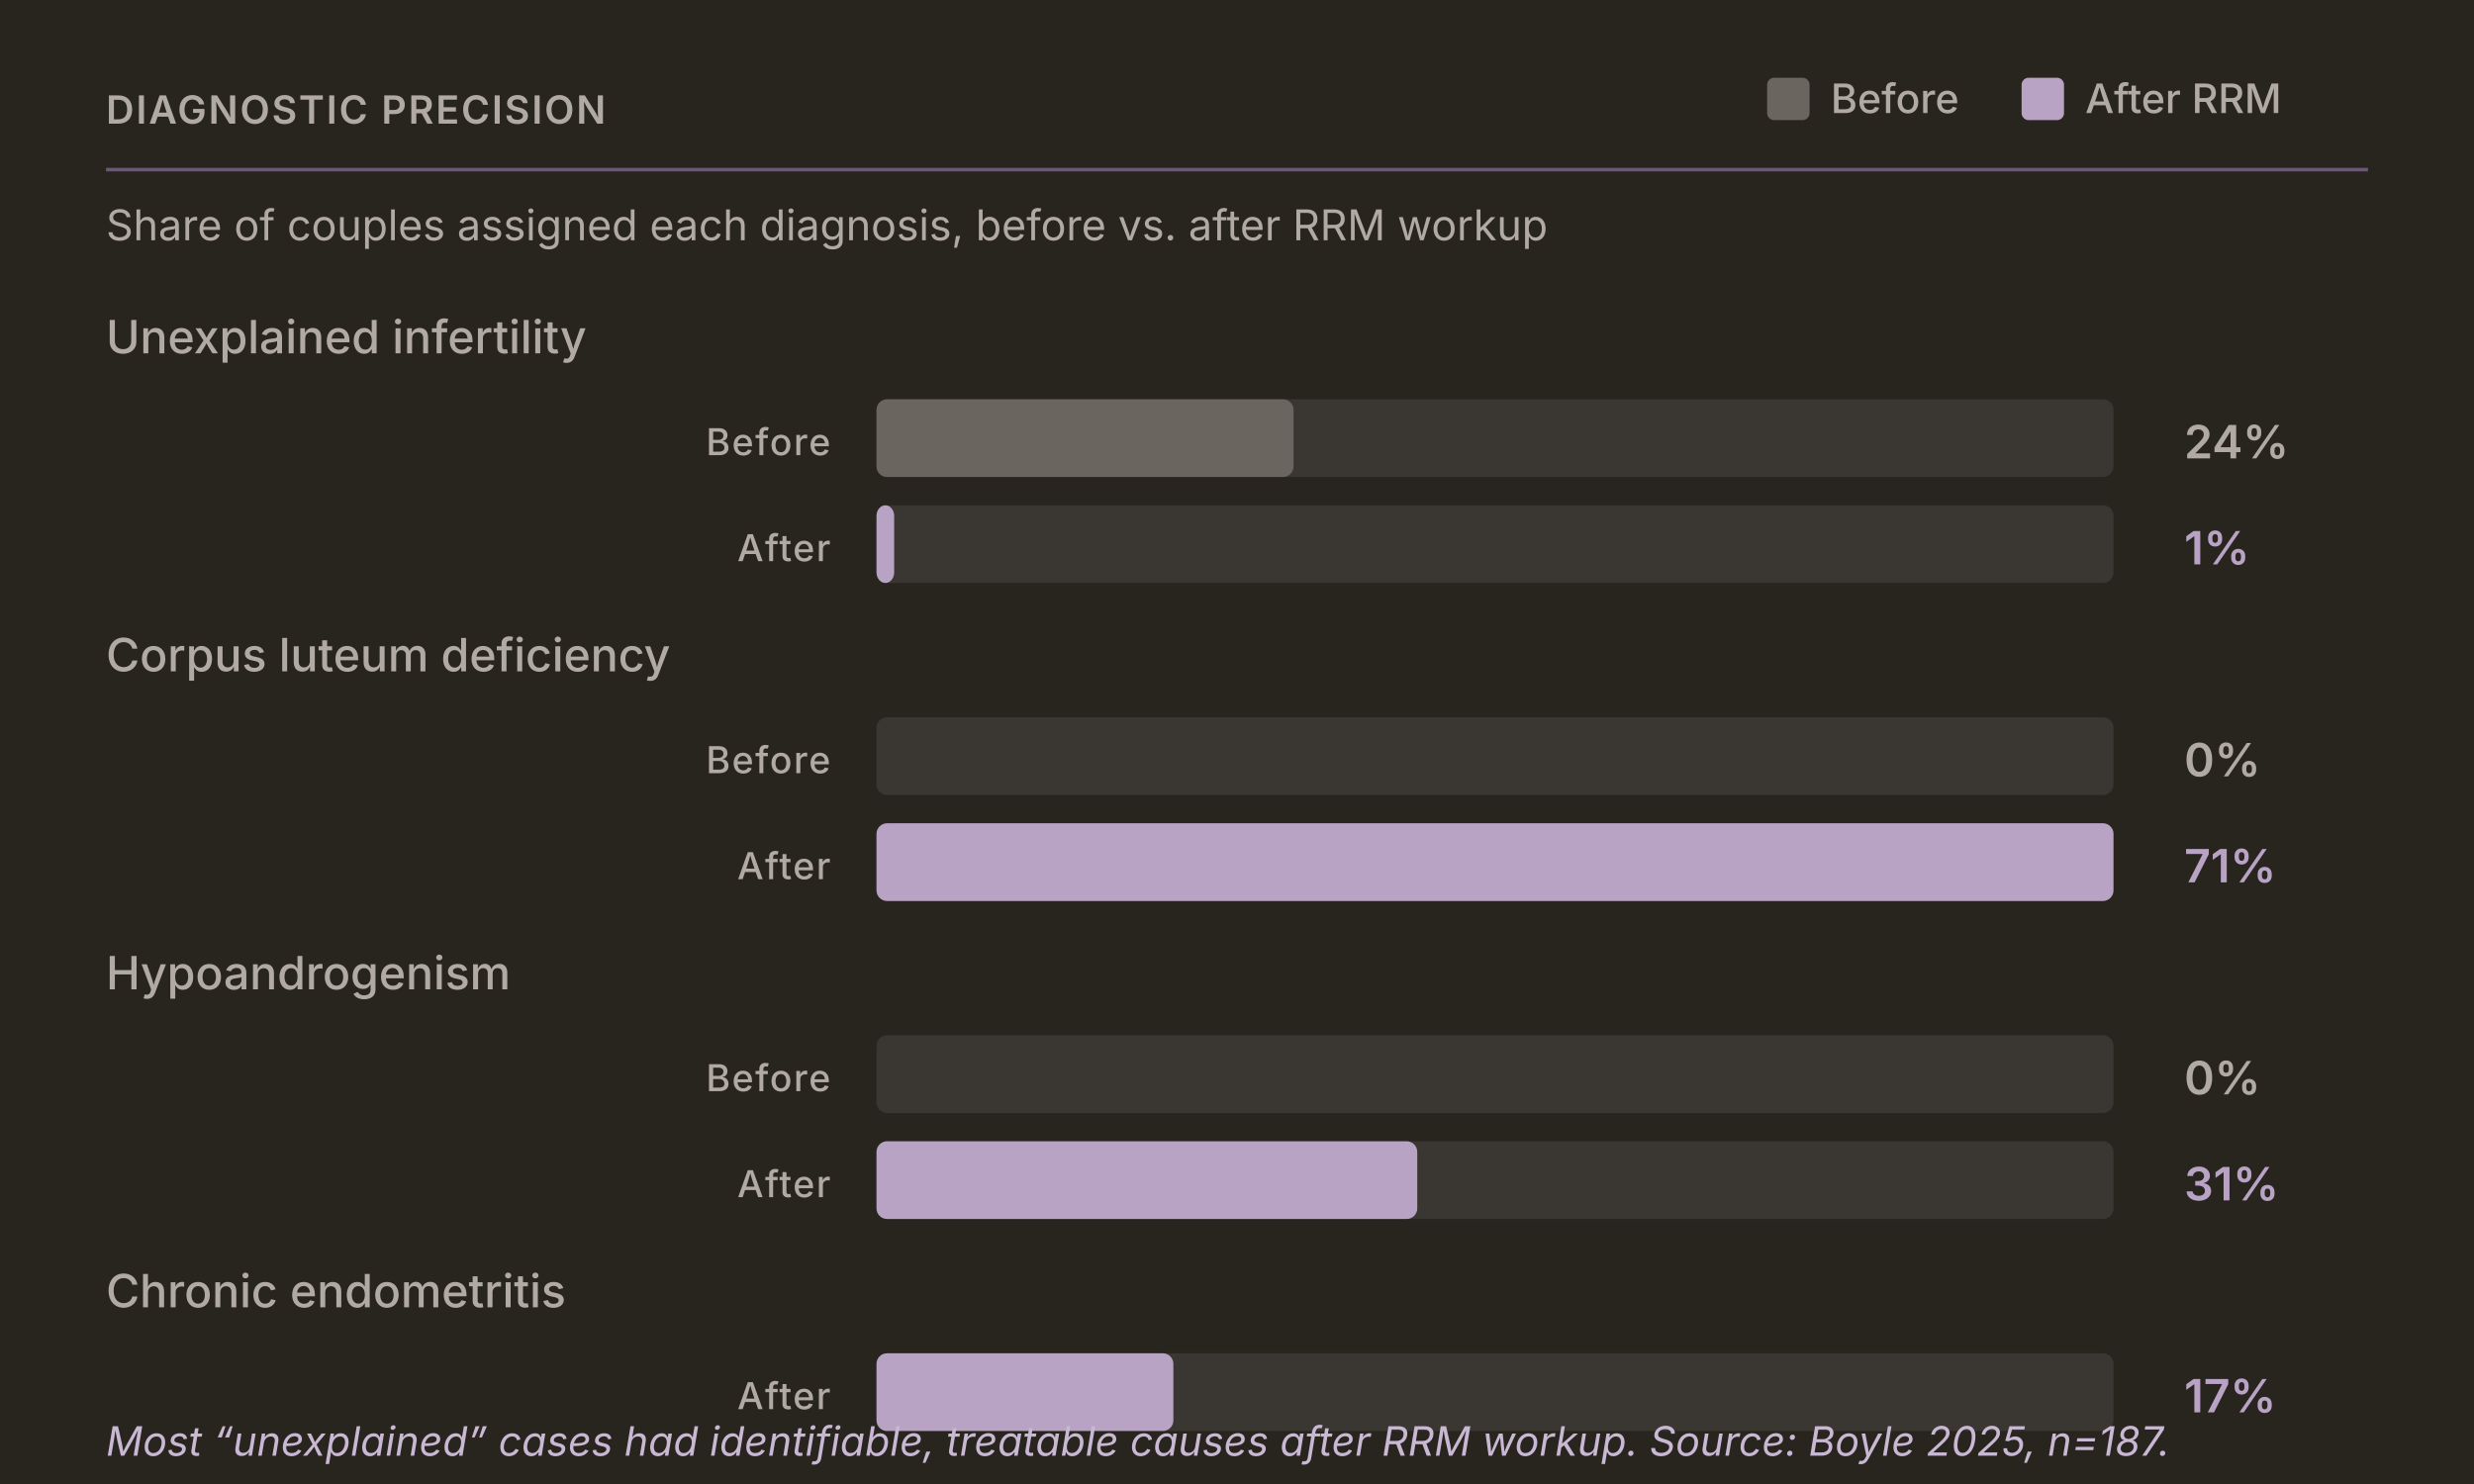
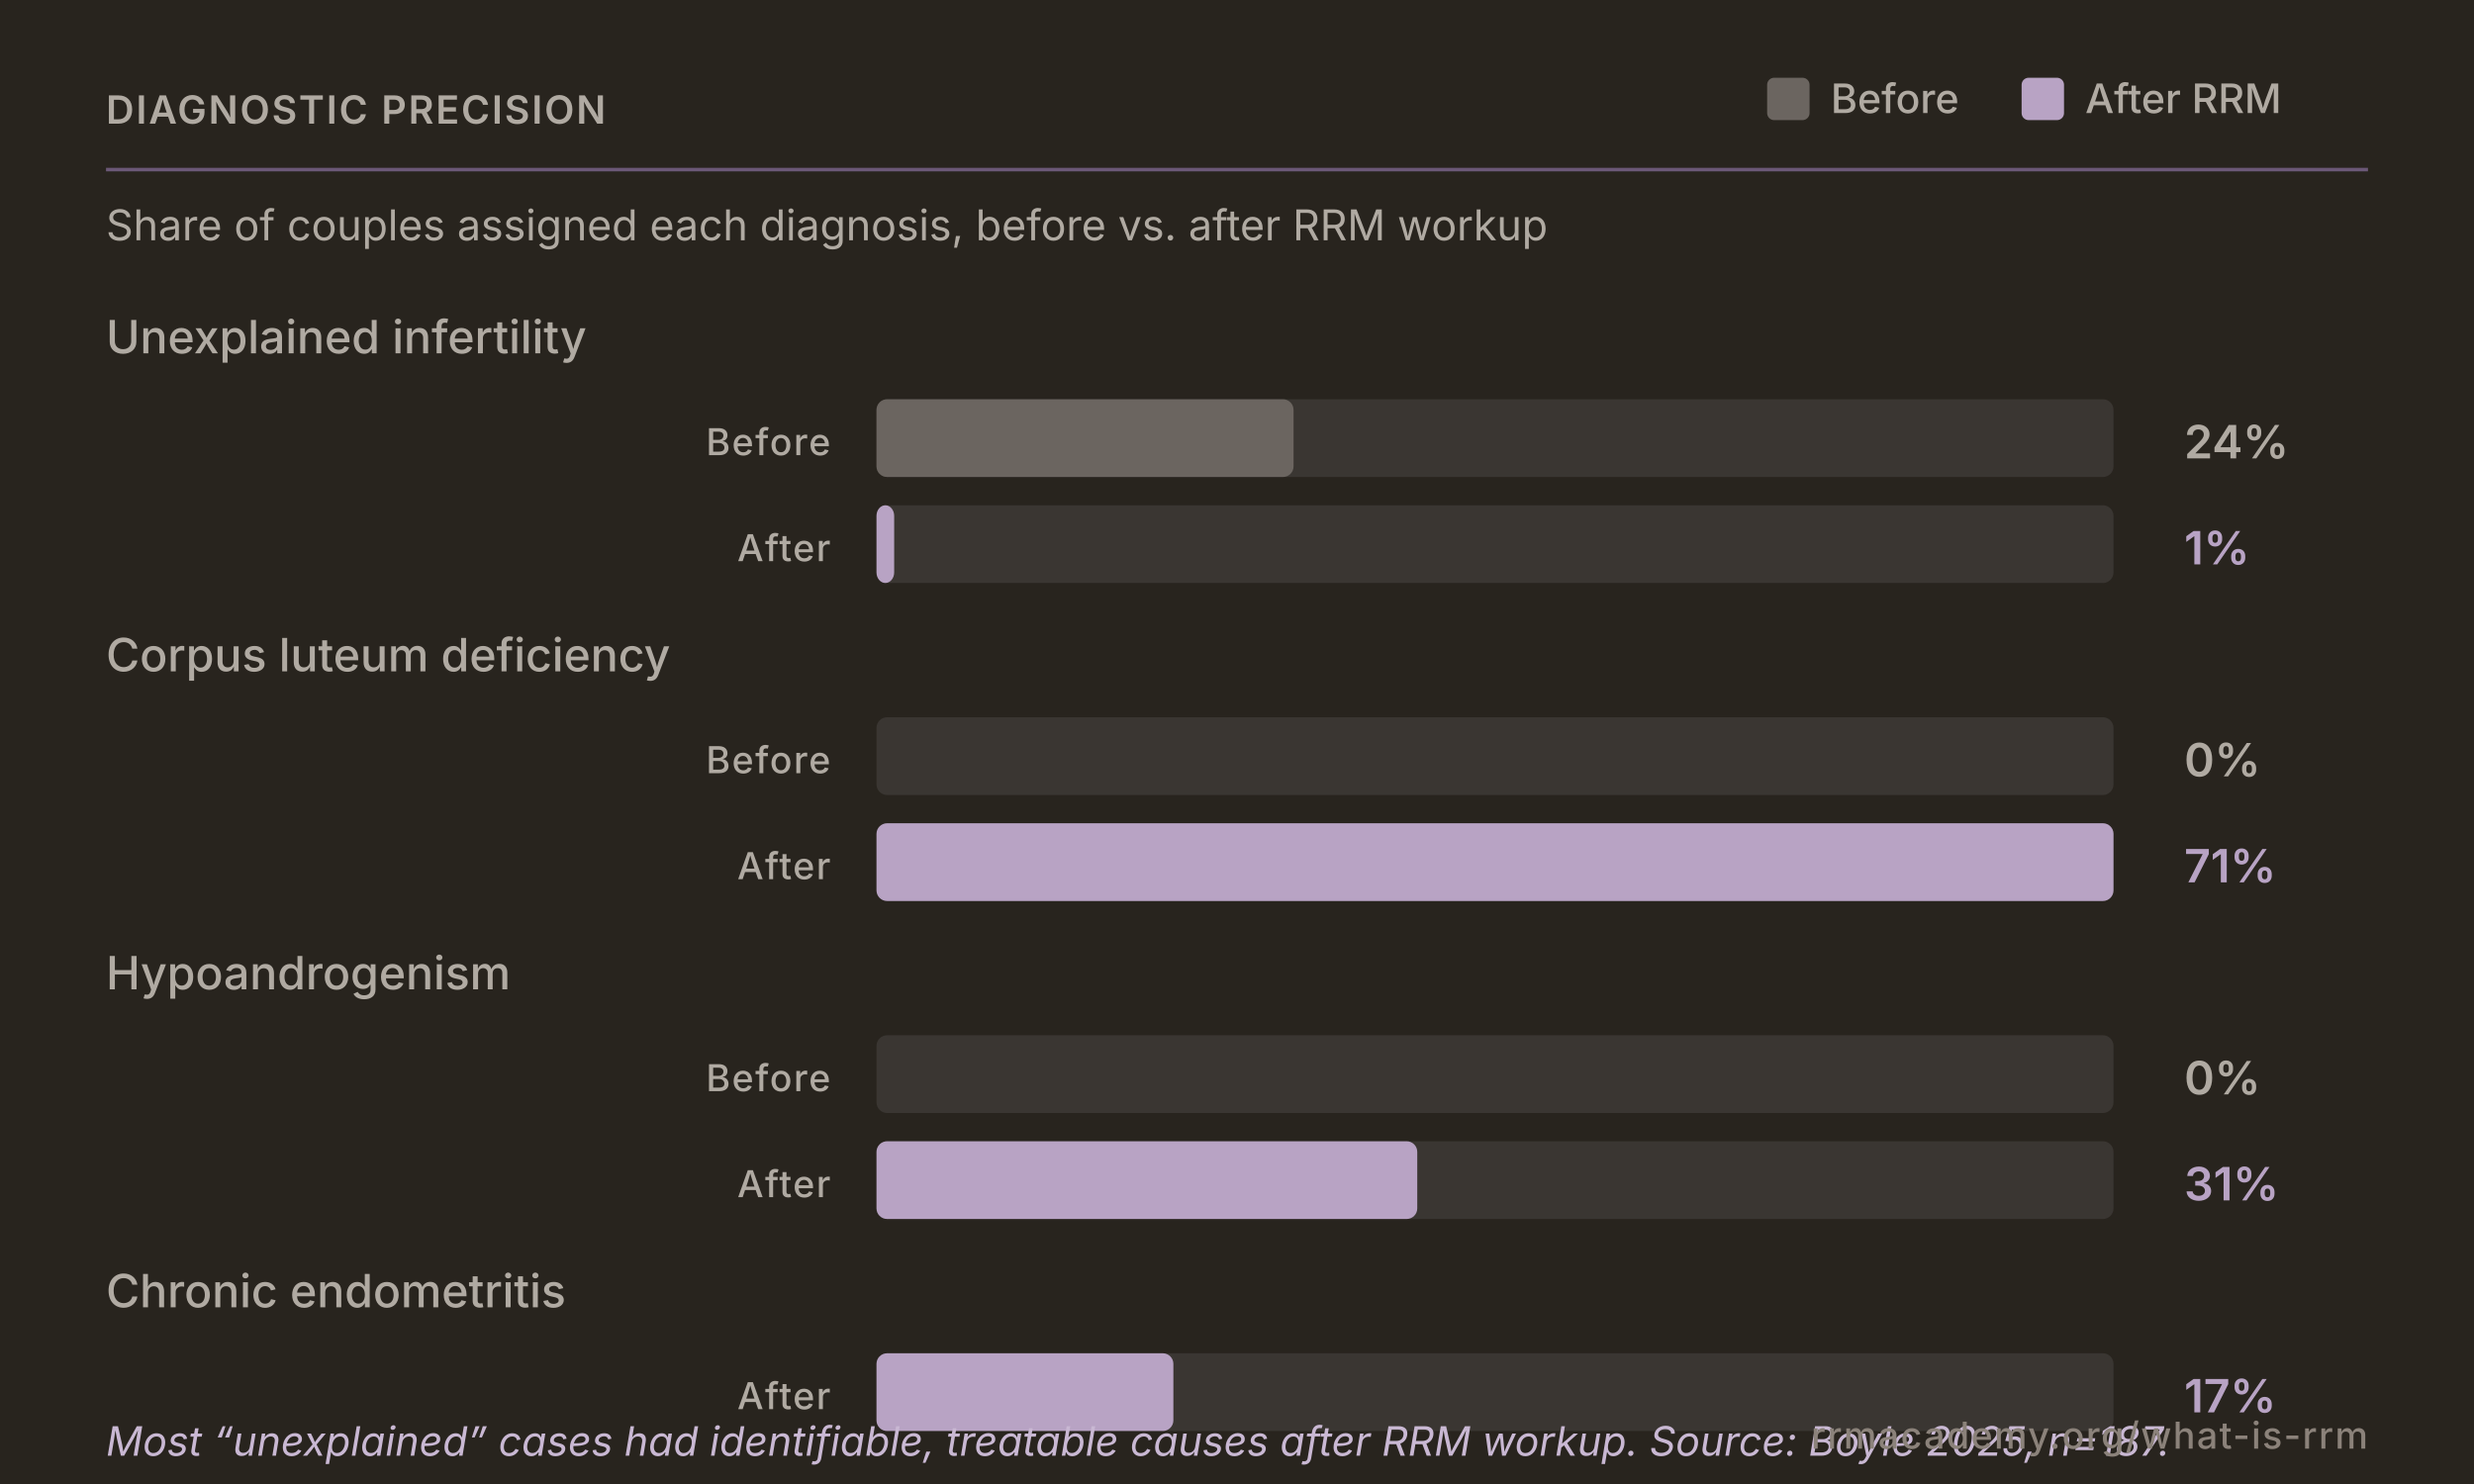
<svg xmlns="http://www.w3.org/2000/svg" viewBox="0 0 700 420" role="img" aria-label="Diagnostic findings before and after a complete RRM workup">
  <style>
    .heading { font-family: 'Inter', sans-serif; font-size: 11px; font-weight: 600; fill: #b0aaa2; letter-spacing: 0.05em; }
    .subtitle { font-family: 'Inter', sans-serif; font-size: 12px; fill: #b0aaa2; }
    .divider { stroke: #6b5877; stroke-width: 1; }
    .condition { font-family: 'Inter', sans-serif; font-size: 13px; font-weight: 500; fill: #b0aaa2; }
    .legend-label { font-family: 'Inter', sans-serif; font-size: 11.5px; font-weight: 500; fill: #b0aaa2; }
    .track { fill: #3a3632; }
    .bar-before { fill: #6b6560; }
    .bar-after { fill: #b8a3c4; }
    .value { font-family: 'Inter', sans-serif; font-size: 13px; font-weight: 600; dominant-baseline: central; }
    .value-before { fill: #b0aaa2; }
    .value-after { fill: #b8a3c4; }
    .tag { font-family: 'Inter', sans-serif; font-size: 10.5px; font-weight: 500; fill: #b0aaa2; letter-spacing: 0.04em; text-anchor: end; dominant-baseline: central; }
    .caption { font-family: 'Inter', sans-serif; font-size: 11.5px; font-style: italic; fill: #c9b8d3; }
+     .attribution { font-family: 'Inter', sans-serif; font-size: 10.5px; font-weight: 500; fill: #8b827a; letter-spacing: 0.04em; text-anchor: end; }
  </style>
  <rect width="700" height="420" fill="#28241e" />
  <text x="30" y="35" class="heading">DIAGNOSTIC PRECISION</text>
  <line x1="30" y1="48" x2="670" y2="48" class="divider" />
  <text x="30" y="68" class="subtitle">Share of couples assigned each diagnosis, before vs. after RRM workup</text>
  <rect x="500" y="22" width="12" height="12" rx="2" class="bar-before" />
  <text x="518" y="32" class="legend-label">Before</text>
  <rect x="572" y="22" width="12" height="12" rx="2" class="bar-after" />
  <text x="590" y="32" class="legend-label">After RRM</text>
  <text x="30" y="100" class="condition">Unexplained infertility</text>
  <text x="235" y="125" class="tag">Before</text>
  <rect x="248" y="113" width="350" height="22" rx="3" class="track" />
  <rect x="248" y="113" width="118" height="22" rx="3" class="bar-before" />
  <text x="618" y="125" class="value value-before">24%</text>
  <text x="235" y="155" class="tag">After</text>
  <rect x="248" y="143" width="350" height="22" rx="3" class="track" />
  <rect x="248" y="143" width="5" height="22" rx="3" class="bar-after" />
  <text x="618" y="155" class="value value-after">1%</text>
  <text x="30" y="190" class="condition">Corpus luteum deficiency</text>
  <text x="235" y="215" class="tag">Before</text>
  <rect x="248" y="203" width="350" height="22" rx="3" class="track" />
  <text x="618" y="215" class="value value-before">0%</text>
  <text x="235" y="245" class="tag">After</text>
  <rect x="248" y="233" width="350" height="22" rx="3" class="track" />
  <rect x="248" y="233" width="350" height="22" rx="3" class="bar-after" />
  <text x="618" y="245" class="value value-after">71%</text>
  <text x="30" y="280" class="condition">Hypoandrogenism</text>
  <text x="235" y="305" class="tag">Before</text>
  <rect x="248" y="293" width="350" height="22" rx="3" class="track" />
  <text x="618" y="305" class="value value-before">0%</text>
  <text x="235" y="335" class="tag">After</text>
  <rect x="248" y="323" width="350" height="22" rx="3" class="track" />
  <rect x="248" y="323" width="153" height="22" rx="3" class="bar-after" />
  <text x="618" y="335" class="value value-after">31%</text>
  <text x="30" y="370" class="condition">Chronic endometritis</text>
  <text x="235" y="395" class="tag">After</text>
  <rect x="248" y="383" width="350" height="22" rx="3" class="track" />
  <rect x="248" y="383" width="84" height="22" rx="3" class="bar-after" />
  <text x="618" y="395" class="value value-after">17%</text>
  <text x="30" y="412" class="caption">Most “unexplained” cases had identifiable, treatable causes after RRM workup. Source: Boyle 2025, n=187.</text>
+   <text x="670" y="410" class="attribution">rrmacademy.org/what-is-rrm</text>
</svg>
